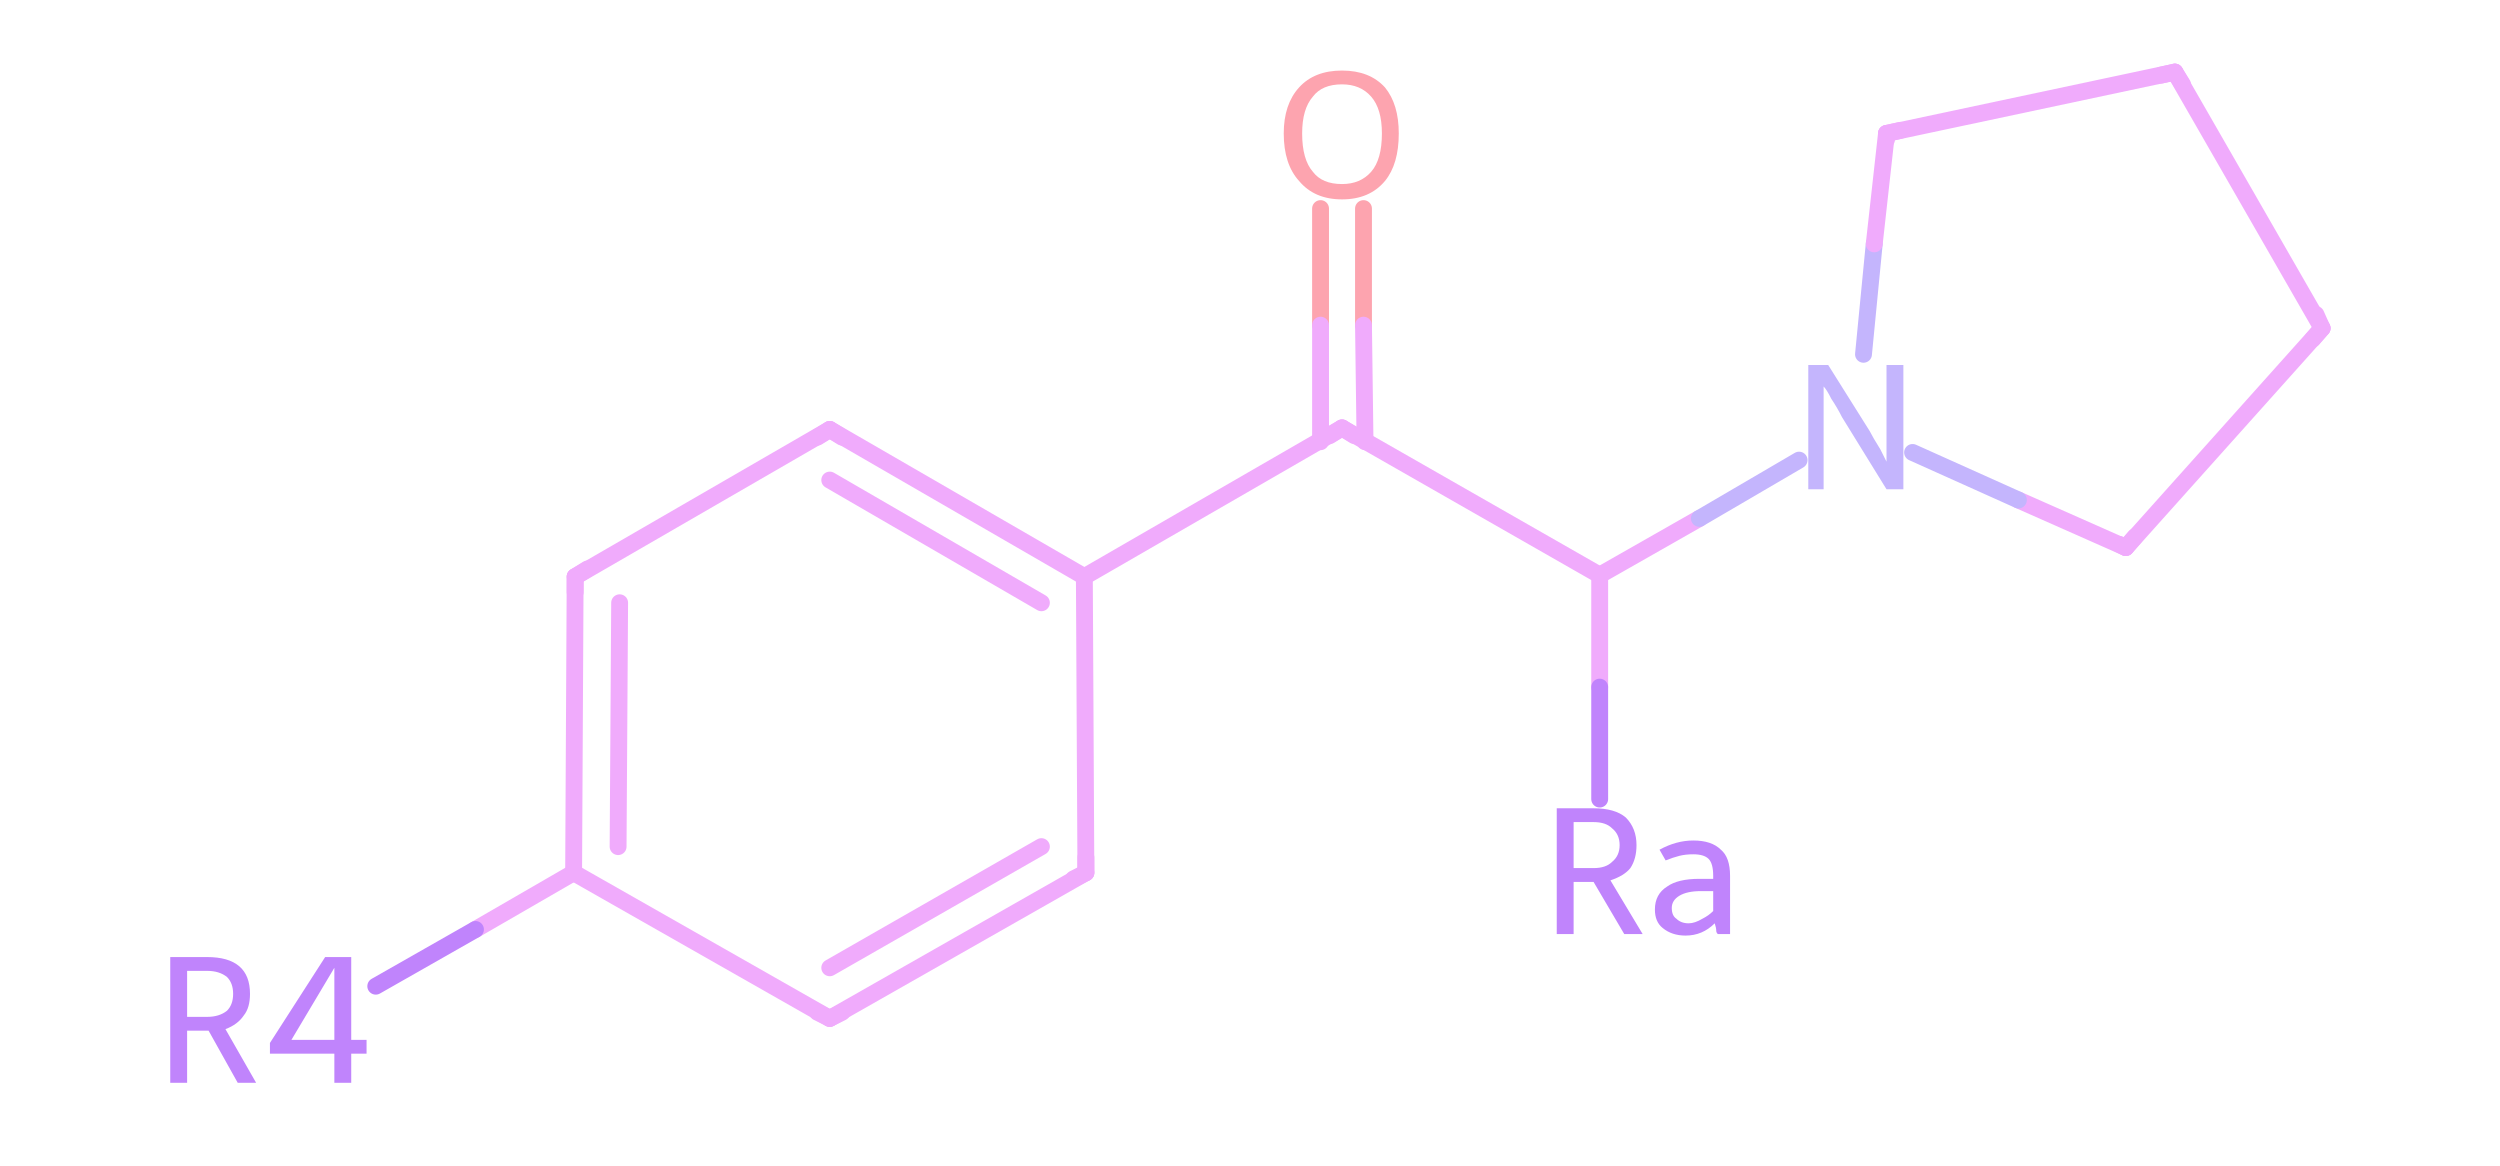
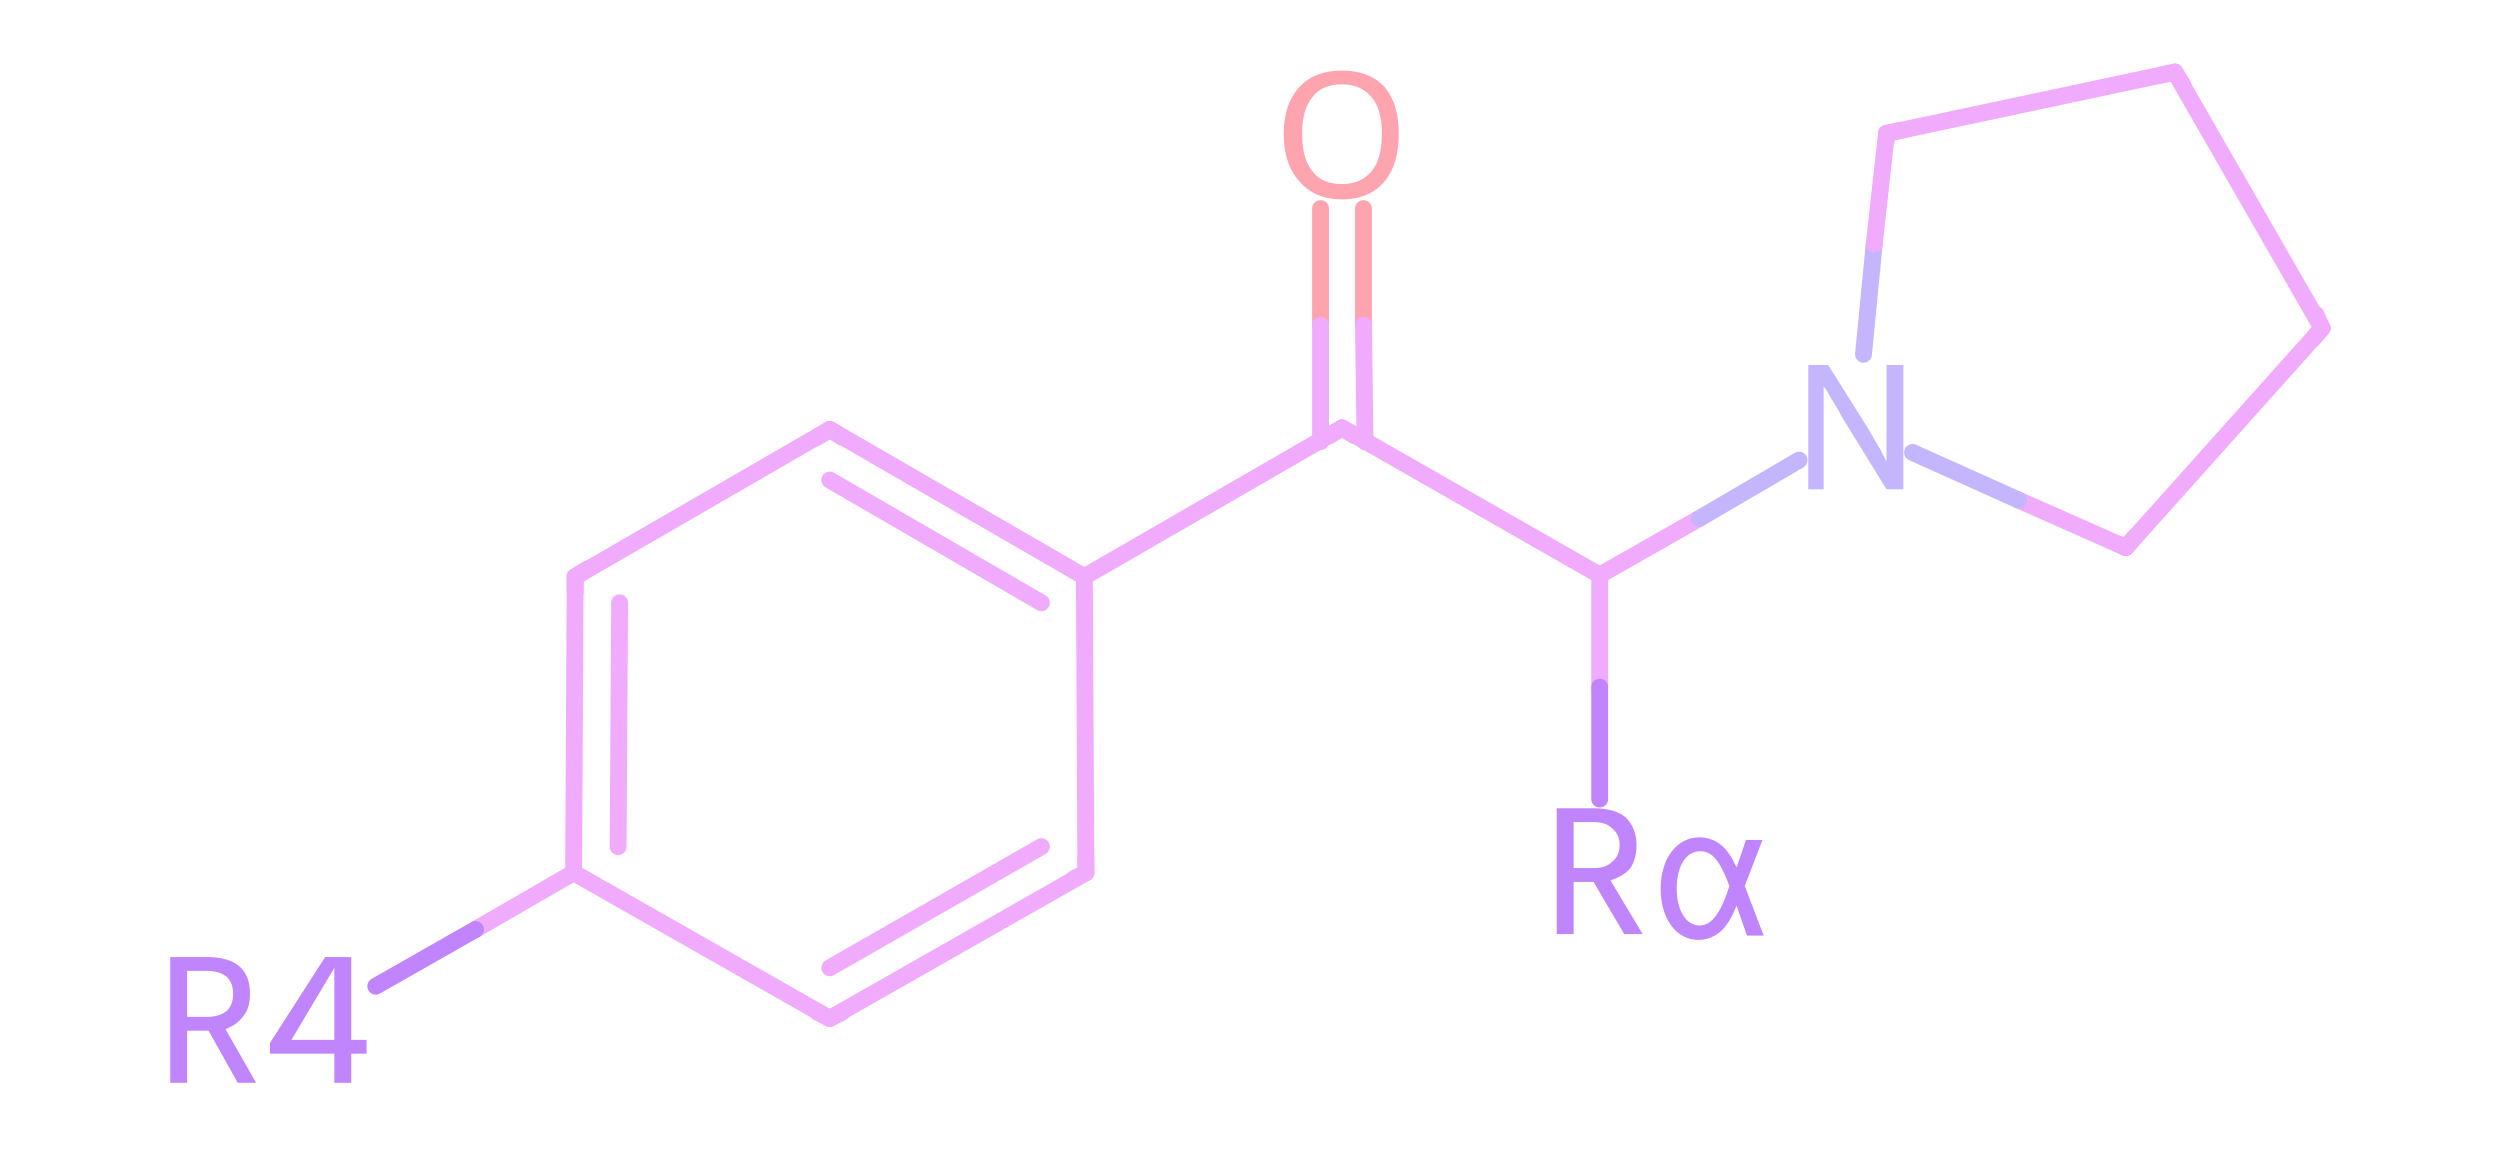
<svg xmlns="http://www.w3.org/2000/svg" version="1.1" baseProfile="full" xml:space="preserve" width="163px" height="76px" viewBox="0 0 163 76">
  <path class="bond-0 atom-0 atom-1" d="M 88.9,13.6 L 88.9,21.2" style="fill:none;fill-rule:evenodd;stroke:#FDA4AF;stroke-width:1.1px;stroke-linecap:round;stroke-linejoin:round;stroke-opacity:1" />
  <path class="bond-0 atom-0 atom-1" d="M 88.9,21.2 L 89.0,28.8" style="fill:none;fill-rule:evenodd;stroke:#F0ABFC;stroke-width:1.1px;stroke-linecap:round;stroke-linejoin:round;stroke-opacity:1" />
  <path class="bond-0 atom-0 atom-1" d="M 86.1,13.6 L 86.1,21.2" style="fill:none;fill-rule:evenodd;stroke:#FDA4AF;stroke-width:1.1px;stroke-linecap:round;stroke-linejoin:round;stroke-opacity:1" />
  <path class="bond-0 atom-0 atom-1" d="M 86.1,21.2 L 86.1,28.8" style="fill:none;fill-rule:evenodd;stroke:#F0ABFC;stroke-width:1.1px;stroke-linecap:round;stroke-linejoin:round;stroke-opacity:1" />
  <path class="bond-1 atom-1 atom-2" d="M 87.5,27.9 L 70.7,37.6" style="fill:none;fill-rule:evenodd;stroke:#F0ABFC;stroke-width:1.1px;stroke-linecap:round;stroke-linejoin:round;stroke-opacity:1" />
  <path class="bond-2 atom-2 atom-3" d="M 70.7,37.6 L 70.8,56.9" style="fill:none;fill-rule:evenodd;stroke:#F0ABFC;stroke-width:1.1px;stroke-linecap:round;stroke-linejoin:round;stroke-opacity:1" />
  <path class="bond-3 atom-3 atom-4" d="M 70.8,56.9 L 54.1,66.4" style="fill:none;fill-rule:evenodd;stroke:#F0ABFC;stroke-width:1.1px;stroke-linecap:round;stroke-linejoin:round;stroke-opacity:1" />
  <path class="bond-3 atom-3 atom-4" d="M 67.9,55.2 L 54.1,63.1" style="fill:none;fill-rule:evenodd;stroke:#F0ABFC;stroke-width:1.1px;stroke-linecap:round;stroke-linejoin:round;stroke-opacity:1" />
  <path class="bond-4 atom-4 atom-5" d="M 54.1,66.4 L 37.4,56.9" style="fill:none;fill-rule:evenodd;stroke:#F0ABFC;stroke-width:1.1px;stroke-linecap:round;stroke-linejoin:round;stroke-opacity:1" />
  <path class="bond-5 atom-5 atom-6" d="M 37.4,56.9 L 31.0,60.6" style="fill:none;fill-rule:evenodd;stroke:#F0ABFC;stroke-width:1.1px;stroke-linecap:round;stroke-linejoin:round;stroke-opacity:1" />
  <path class="bond-5 atom-5 atom-6" d="M 31.0,60.6 L 24.5,64.3" style="fill:none;fill-rule:evenodd;stroke:#C084FC;stroke-width:1.1px;stroke-linecap:round;stroke-linejoin:round;stroke-opacity:1" />
  <path class="bond-6 atom-5 atom-7" d="M 37.4,56.9 L 37.5,37.6" style="fill:none;fill-rule:evenodd;stroke:#F0ABFC;stroke-width:1.1px;stroke-linecap:round;stroke-linejoin:round;stroke-opacity:1" />
  <path class="bond-6 atom-5 atom-7" d="M 40.3,55.2 L 40.4,39.3" style="fill:none;fill-rule:evenodd;stroke:#F0ABFC;stroke-width:1.1px;stroke-linecap:round;stroke-linejoin:round;stroke-opacity:1" />
  <path class="bond-7 atom-7 atom-8" d="M 37.5,37.6 L 54.1,28.0" style="fill:none;fill-rule:evenodd;stroke:#F0ABFC;stroke-width:1.1px;stroke-linecap:round;stroke-linejoin:round;stroke-opacity:1" />
  <path class="bond-8 atom-1 atom-9" d="M 87.5,27.9 L 104.3,37.5" style="fill:none;fill-rule:evenodd;stroke:#F0ABFC;stroke-width:1.1px;stroke-linecap:round;stroke-linejoin:round;stroke-opacity:1" />
  <path class="bond-9 atom-9 atom-10" d="M 104.3,37.5 L 104.3,44.8" style="fill:none;fill-rule:evenodd;stroke:#F0ABFC;stroke-width:1.1px;stroke-linecap:round;stroke-linejoin:round;stroke-opacity:1" />
  <path class="bond-9 atom-9 atom-10" d="M 104.3,44.8 L 104.3,52.1" style="fill:none;fill-rule:evenodd;stroke:#C084FC;stroke-width:1.1px;stroke-linecap:round;stroke-linejoin:round;stroke-opacity:1" />
  <path class="bond-10 atom-9 atom-11" d="M 104.3,37.5 L 110.8,33.8" style="fill:none;fill-rule:evenodd;stroke:#F0ABFC;stroke-width:1.1px;stroke-linecap:round;stroke-linejoin:round;stroke-opacity:1" />
  <path class="bond-10 atom-9 atom-11" d="M 110.8,33.8 L 117.3,30.0" style="fill:none;fill-rule:evenodd;stroke:#C4B5FD;stroke-width:1.1px;stroke-linecap:round;stroke-linejoin:round;stroke-opacity:1" />
  <path class="bond-11 atom-11 atom-12" d="M 121.5,23.1 L 122.2,15.9" style="fill:none;fill-rule:evenodd;stroke:#C4B5FD;stroke-width:1.1px;stroke-linecap:round;stroke-linejoin:round;stroke-opacity:1" />
  <path class="bond-11 atom-11 atom-12" d="M 122.2,15.9 L 123.0,8.7" style="fill:none;fill-rule:evenodd;stroke:#F0ABFC;stroke-width:1.1px;stroke-linecap:round;stroke-linejoin:round;stroke-opacity:1" />
  <path class="bond-12 atom-12 atom-13" d="M 123.0,8.7 L 141.8,4.7" style="fill:none;fill-rule:evenodd;stroke:#F0ABFC;stroke-width:1.1px;stroke-linecap:round;stroke-linejoin:round;stroke-opacity:1" />
  <path class="bond-13 atom-13 atom-14" d="M 141.8,4.7 L 151.4,21.4" style="fill:none;fill-rule:evenodd;stroke:#F0ABFC;stroke-width:1.1px;stroke-linecap:round;stroke-linejoin:round;stroke-opacity:1" />
  <path class="bond-14 atom-14 atom-15" d="M 151.4,21.4 L 138.6,35.7" style="fill:none;fill-rule:evenodd;stroke:#F0ABFC;stroke-width:1.1px;stroke-linecap:round;stroke-linejoin:round;stroke-opacity:1" />
  <path class="bond-15 atom-8 atom-2" d="M 54.1,28.0 L 70.7,37.6" style="fill:none;fill-rule:evenodd;stroke:#F0ABFC;stroke-width:1.1px;stroke-linecap:round;stroke-linejoin:round;stroke-opacity:1" />
  <path class="bond-15 atom-8 atom-2" d="M 54.1,31.3 L 67.9,39.3" style="fill:none;fill-rule:evenodd;stroke:#F0ABFC;stroke-width:1.1px;stroke-linecap:round;stroke-linejoin:round;stroke-opacity:1" />
  <path class="bond-16 atom-15 atom-11" d="M 138.6,35.7 L 131.6,32.6" style="fill:none;fill-rule:evenodd;stroke:#F0ABFC;stroke-width:1.1px;stroke-linecap:round;stroke-linejoin:round;stroke-opacity:1" />
  <path class="bond-16 atom-15 atom-11" d="M 131.6,32.6 L 124.7,29.5" style="fill:none;fill-rule:evenodd;stroke:#C4B5FD;stroke-width:1.1px;stroke-linecap:round;stroke-linejoin:round;stroke-opacity:1" />
  <path d="M 86.7,28.4 L 87.5,27.9 L 88.3,28.4" style="fill:none;stroke:#F0ABFC;stroke-width:1.1px;stroke-linecap:round;stroke-linejoin:round;stroke-miterlimit:10;stroke-opacity:1;" />
  <path d="M 70.8,55.9 L 70.8,56.9 L 70.0,57.3" style="fill:none;stroke:#F0ABFC;stroke-width:1.1px;stroke-linecap:round;stroke-linejoin:round;stroke-miterlimit:10;stroke-opacity:1;" />
  <path d="M 54.9,66.0 L 54.1,66.4 L 53.3,66.0" style="fill:none;stroke:#F0ABFC;stroke-width:1.1px;stroke-linecap:round;stroke-linejoin:round;stroke-miterlimit:10;stroke-opacity:1;" />
  <path d="M 37.5,38.6 L 37.5,37.6 L 38.3,37.1" style="fill:none;stroke:#F0ABFC;stroke-width:1.1px;stroke-linecap:round;stroke-linejoin:round;stroke-miterlimit:10;stroke-opacity:1;" />
  <path d="M 53.3,28.5 L 54.1,28.0 L 54.9,28.5" style="fill:none;stroke:#F0ABFC;stroke-width:1.1px;stroke-linecap:round;stroke-linejoin:round;stroke-miterlimit:10;stroke-opacity:1;" />
  <path d="M 123.0,9.1 L 123.0,8.7 L 123.9,8.5" style="fill:none;stroke:#F0ABFC;stroke-width:1.1px;stroke-linecap:round;stroke-linejoin:round;stroke-miterlimit:10;stroke-opacity:1;" />
  <path d="M 140.9,4.9 L 141.8,4.7 L 142.3,5.5" style="fill:none;stroke:#F0ABFC;stroke-width:1.1px;stroke-linecap:round;stroke-linejoin:round;stroke-miterlimit:10;stroke-opacity:1;" />
  <path d="M 151.0,20.5 L 151.4,21.4 L 150.8,22.1" style="fill:none;stroke:#F0ABFC;stroke-width:1.1px;stroke-linecap:round;stroke-linejoin:round;stroke-miterlimit:10;stroke-opacity:1;" />
  <path d="M 139.2,35.0 L 138.6,35.7 L 138.2,35.5" style="fill:none;stroke:#F0ABFC;stroke-width:1.1px;stroke-linecap:round;stroke-linejoin:round;stroke-miterlimit:10;stroke-opacity:1;" />
  <path class="atom-0" d="M 83.7 8.7 Q 83.7 6.8, 84.7 5.7 Q 85.7 4.6, 87.5 4.6 Q 89.3 4.6, 90.3 5.7 Q 91.2 6.8, 91.2 8.7 Q 91.2 10.7, 90.3 11.8 Q 89.3 13.0, 87.5 13.0 Q 85.7 13.0, 84.7 11.8 Q 83.7 10.7, 83.7 8.7 M 87.5 12.0 Q 88.7 12.0, 89.4 11.2 Q 90.1 10.4, 90.1 8.7 Q 90.1 7.1, 89.4 6.3 Q 88.7 5.5, 87.5 5.5 Q 86.2 5.5, 85.6 6.3 Q 84.9 7.1, 84.9 8.7 Q 84.9 10.4, 85.6 11.2 Q 86.2 12.0, 87.5 12.0 " fill="#FDA4AF" />
  <path class="atom-6" d="M 15.5 70.6 L 13.6 67.2 L 13.5 67.2 L 12.2 67.2 L 12.2 70.6 L 11.1 70.6 L 11.1 62.4 L 13.5 62.4 Q 14.9 62.4, 15.6 63.0 Q 16.3 63.6, 16.3 64.8 Q 16.3 65.7, 15.9 66.2 Q 15.5 66.8, 14.7 67.1 L 16.7 70.6 L 15.5 70.6 M 12.2 66.3 L 13.5 66.3 Q 14.3 66.3, 14.8 65.9 Q 15.2 65.5, 15.2 64.8 Q 15.2 64.1, 14.8 63.7 Q 14.3 63.3, 13.5 63.3 L 12.2 63.3 L 12.2 66.3 " fill="#C084FC" />
  <path class="atom-6" d="M 22.9 67.8 L 23.9 67.8 L 23.9 68.7 L 22.9 68.7 L 22.9 70.6 L 21.8 70.6 L 21.8 68.7 L 17.6 68.7 L 17.6 68.0 L 21.2 62.4 L 22.9 62.4 L 22.9 67.8 M 19.0 67.8 L 21.8 67.8 L 21.8 63.1 L 19.0 67.8 " fill="#C084FC" />
  <path class="atom-10" d="M 105.9 60.9 L 103.9 57.5 L 103.9 57.5 L 102.6 57.5 L 102.6 60.9 L 101.5 60.9 L 101.5 52.7 L 103.9 52.7 Q 105.3 52.7, 106.0 53.3 Q 106.7 54.0, 106.7 55.1 Q 106.7 56.0, 106.3 56.6 Q 105.9 57.1, 105.0 57.4 L 107.1 60.9 L 105.9 60.9 M 102.6 56.6 L 103.9 56.6 Q 104.7 56.6, 105.1 56.2 Q 105.6 55.8, 105.6 55.1 Q 105.6 54.4, 105.1 54.0 Q 104.7 53.6, 103.9 53.6 L 102.6 53.6 L 102.6 56.6 " fill="#C084FC" />
-   <path class="atom-10" d="M 107.9 59.3 Q 107.9 58.3, 108.7 57.8 Q 109.4 57.3, 110.8 57.3 L 111.7 57.3 L 111.7 57.1 Q 111.7 56.3, 111.4 56.0 Q 111.1 55.7, 110.4 55.7 Q 109.9 55.7, 109.5 55.8 Q 109.1 55.9, 108.6 56.1 L 108.2 55.4 Q 109.3 54.8, 110.4 54.8 Q 111.6 54.8, 112.2 55.4 Q 112.8 55.9, 112.8 57.1 L 112.8 60.9 L 112.0 60.9 Q 111.9 60.8, 111.9 60.7 Q 111.9 60.5, 111.8 60.2 Q 111.0 61.0, 109.9 61.0 Q 109.0 61.0, 108.4 60.5 Q 107.9 60.1, 107.9 59.3 M 109.0 59.2 Q 109.0 59.7, 109.3 59.9 Q 109.6 60.2, 110.1 60.2 Q 110.5 60.2, 111.0 59.9 Q 111.4 59.7, 111.7 59.4 L 111.7 58.1 L 110.9 58.1 Q 110.0 58.1, 109.5 58.4 Q 109.0 58.7, 109.0 59.2 " fill="#C084FC" />
+   <text x="107.9" y="61.0" font-family="Helvetica,Arial,sans-serif" font-size="11.9px" fill="#C084FC">α</text>
  <path class="atom-11" d="M 119.2 23.8 L 121.9 28.1 Q 122.1 28.5, 122.6 29.3 Q 123.0 30.1, 123.0 30.1 L 123.0 23.8 L 124.1 23.8 L 124.1 31.9 L 123.0 31.9 L 120.1 27.2 Q 119.8 26.6, 119.4 26.0 Q 119.1 25.4, 118.9 25.2 L 118.9 31.9 L 117.9 31.9 L 117.9 23.8 L 119.2 23.8 " fill="#C4B5FD" />
</svg>
